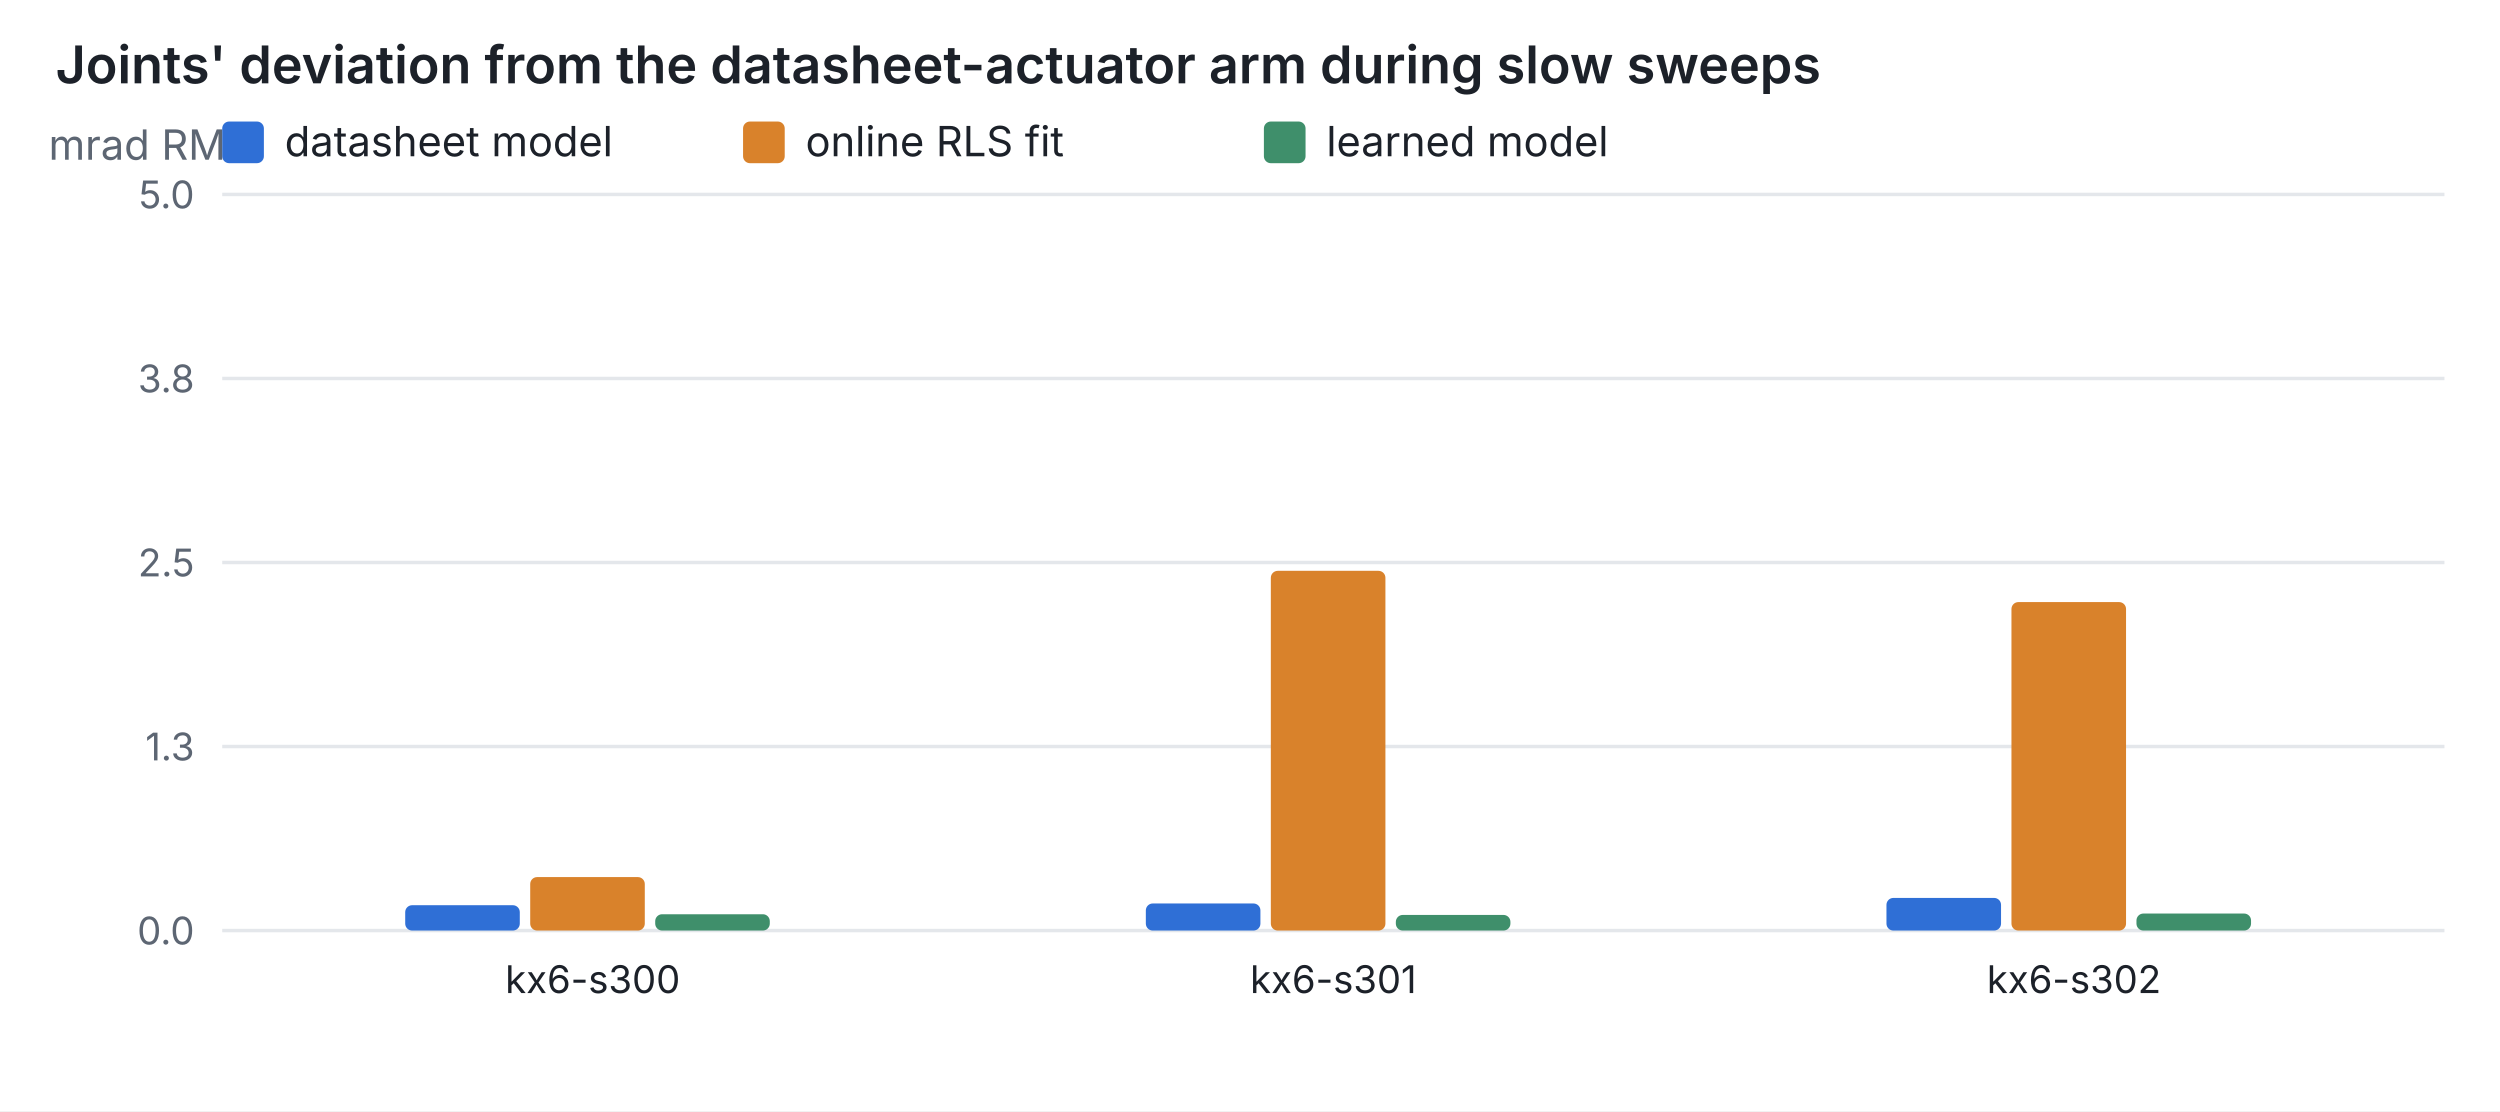
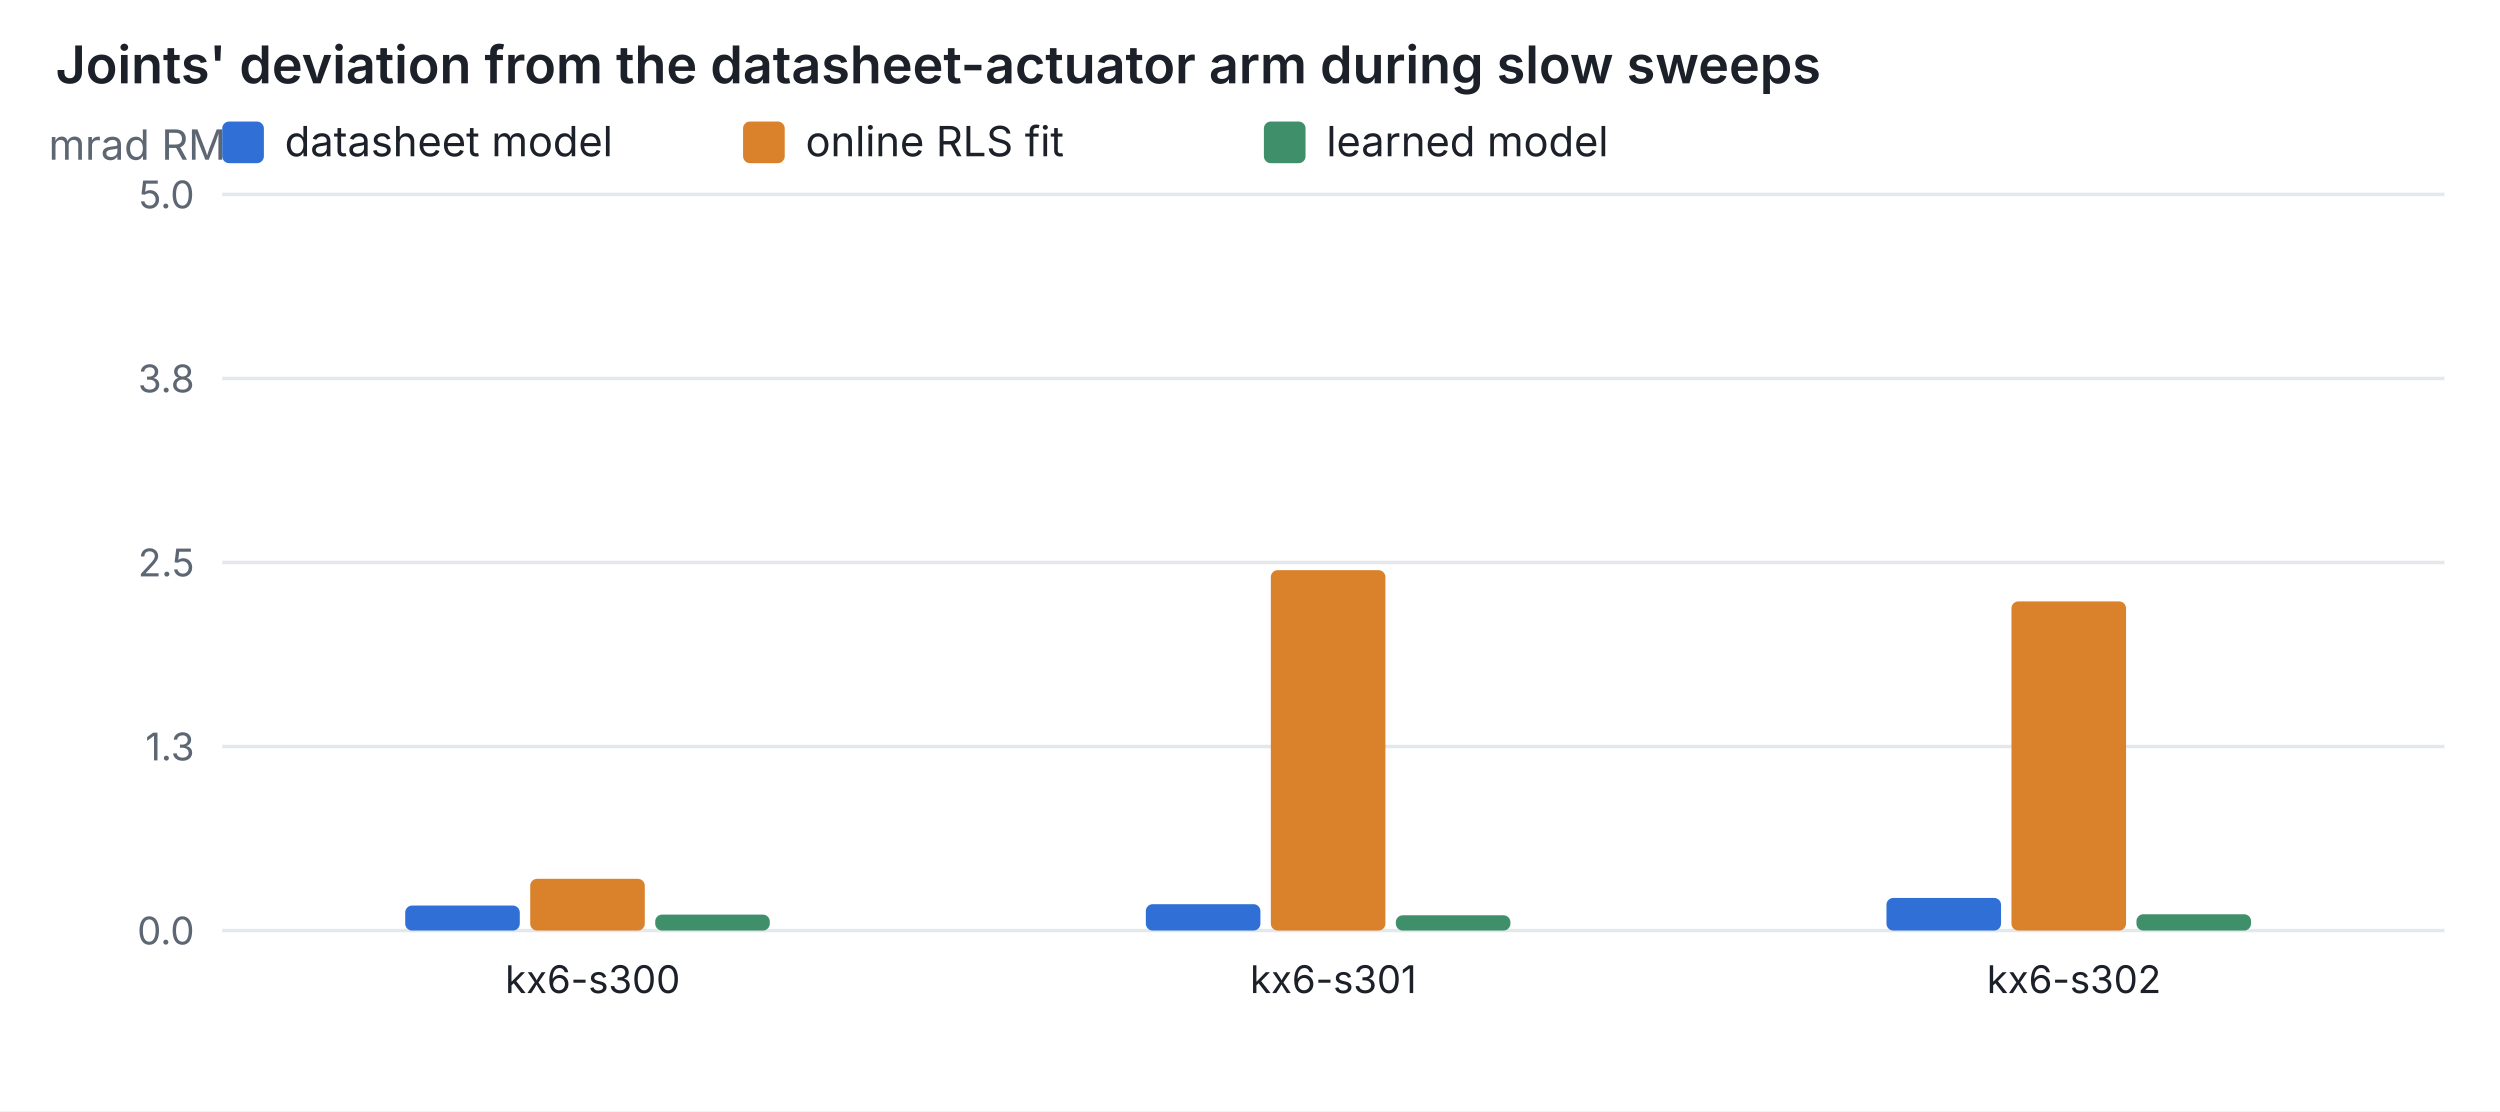
<svg xmlns="http://www.w3.org/2000/svg" viewBox="0 0 720 320" width="720" height="320" font-family="system-ui, -apple-system, Segoe UI, sans-serif">
  <rect width="720" height="320" fill="#ffffff" />
  <text x="16" y="24" font-size="15" font-weight="600" fill="#1c2129">Joints' deviation from the datasheet-actuator arm during slow sweeps</text>
  <line x1="64" x2="704" y1="268" y2="268" stroke="#e4e7eb" />
  <text x="56" y="272" font-size="11" text-anchor="end" fill="#5d6673">0.0</text>
  <line x1="64" x2="704" y1="215" y2="215" stroke="#e4e7eb" />
  <text x="56" y="219" font-size="11" text-anchor="end" fill="#5d6673">1.3</text>
  <line x1="64" x2="704" y1="162" y2="162" stroke="#e4e7eb" />
  <text x="56" y="166" font-size="11" text-anchor="end" fill="#5d6673">2.5</text>
  <line x1="64" x2="704" y1="109" y2="109" stroke="#e4e7eb" />
  <text x="56" y="113" font-size="11" text-anchor="end" fill="#5d6673">3.8</text>
  <line x1="64" x2="704" y1="56" y2="56" stroke="#e4e7eb" />
  <text x="56" y="60" font-size="11" text-anchor="end" fill="#5d6673">5.0</text>
-   <rect x="116.7" y="260.7" width="33.0" height="7.3" rx="2" fill="#2f6fd6" />
-   <rect x="152.7" y="252.6" width="33.0" height="15.4" rx="2" fill="#d9822b" />
-   <rect x="188.7" y="263.3" width="33.0" height="4.7" rx="2" fill="#3f8f6b" />
+   <rect x="116.7" y="260.8" width="33.0" height="7.2" rx="2" fill="#2f6fd6" />
+   <rect x="152.7" y="253.1" width="33.0" height="14.9" rx="2" fill="#d9822b" />
+   <rect x="188.7" y="263.4" width="33.0" height="4.6" rx="2" fill="#3f8f6b" />
  <text x="170.7" y="286" font-size="11" text-anchor="middle" fill="#1c2129">kx6-s300</text>
-   <rect x="330.0" y="260.2" width="33.0" height="7.8" rx="2" fill="#2f6fd6" />
-   <rect x="366.0" y="164.4" width="33.0" height="103.6" rx="2" fill="#d9822b" />
-   <rect x="402.0" y="263.5" width="33.0" height="4.5" rx="2" fill="#3f8f6b" />
+   <rect x="330.0" y="260.4" width="33.0" height="7.6" rx="2" fill="#2f6fd6" />
+   <rect x="366.0" y="164.2" width="33.0" height="103.8" rx="2" fill="#d9822b" />
+   <rect x="402.0" y="263.6" width="33.0" height="4.4" rx="2" fill="#3f8f6b" />
  <text x="384.0" y="286" font-size="11" text-anchor="middle" fill="#1c2129">kx6-s301</text>
  <rect x="543.3" y="258.6" width="33.0" height="9.4" rx="2" fill="#2f6fd6" />
-   <rect x="579.3" y="173.4" width="33.0" height="94.6" rx="2" fill="#d9822b" />
-   <rect x="615.3" y="263.1" width="33.0" height="4.9" rx="2" fill="#3f8f6b" />
+   <rect x="579.3" y="173.2" width="33.0" height="94.8" rx="2" fill="#d9822b" />
+   <rect x="615.3" y="263.3" width="33.0" height="4.7" rx="2" fill="#3f8f6b" />
  <text x="597.3" y="286" font-size="11" text-anchor="middle" fill="#1c2129">kx6-s302</text>
  <text x="14" y="46" font-size="12" fill="#5d6673">mrad RMS</text>
  <rect x="64" y="35" width="12" height="12" rx="2" fill="#2f6fd6" />
  <text x="82" y="45" font-size="12" fill="#1c2129">datasheet model</text>
  <rect x="214" y="35" width="12" height="12" rx="2" fill="#d9822b" />
  <text x="232" y="45" font-size="12" fill="#1c2129">online RLS fit</text>
  <rect x="364" y="35" width="12" height="12" rx="2" fill="#3f8f6b" />
  <text x="382" y="45" font-size="12" fill="#1c2129">learned model</text>
</svg>
